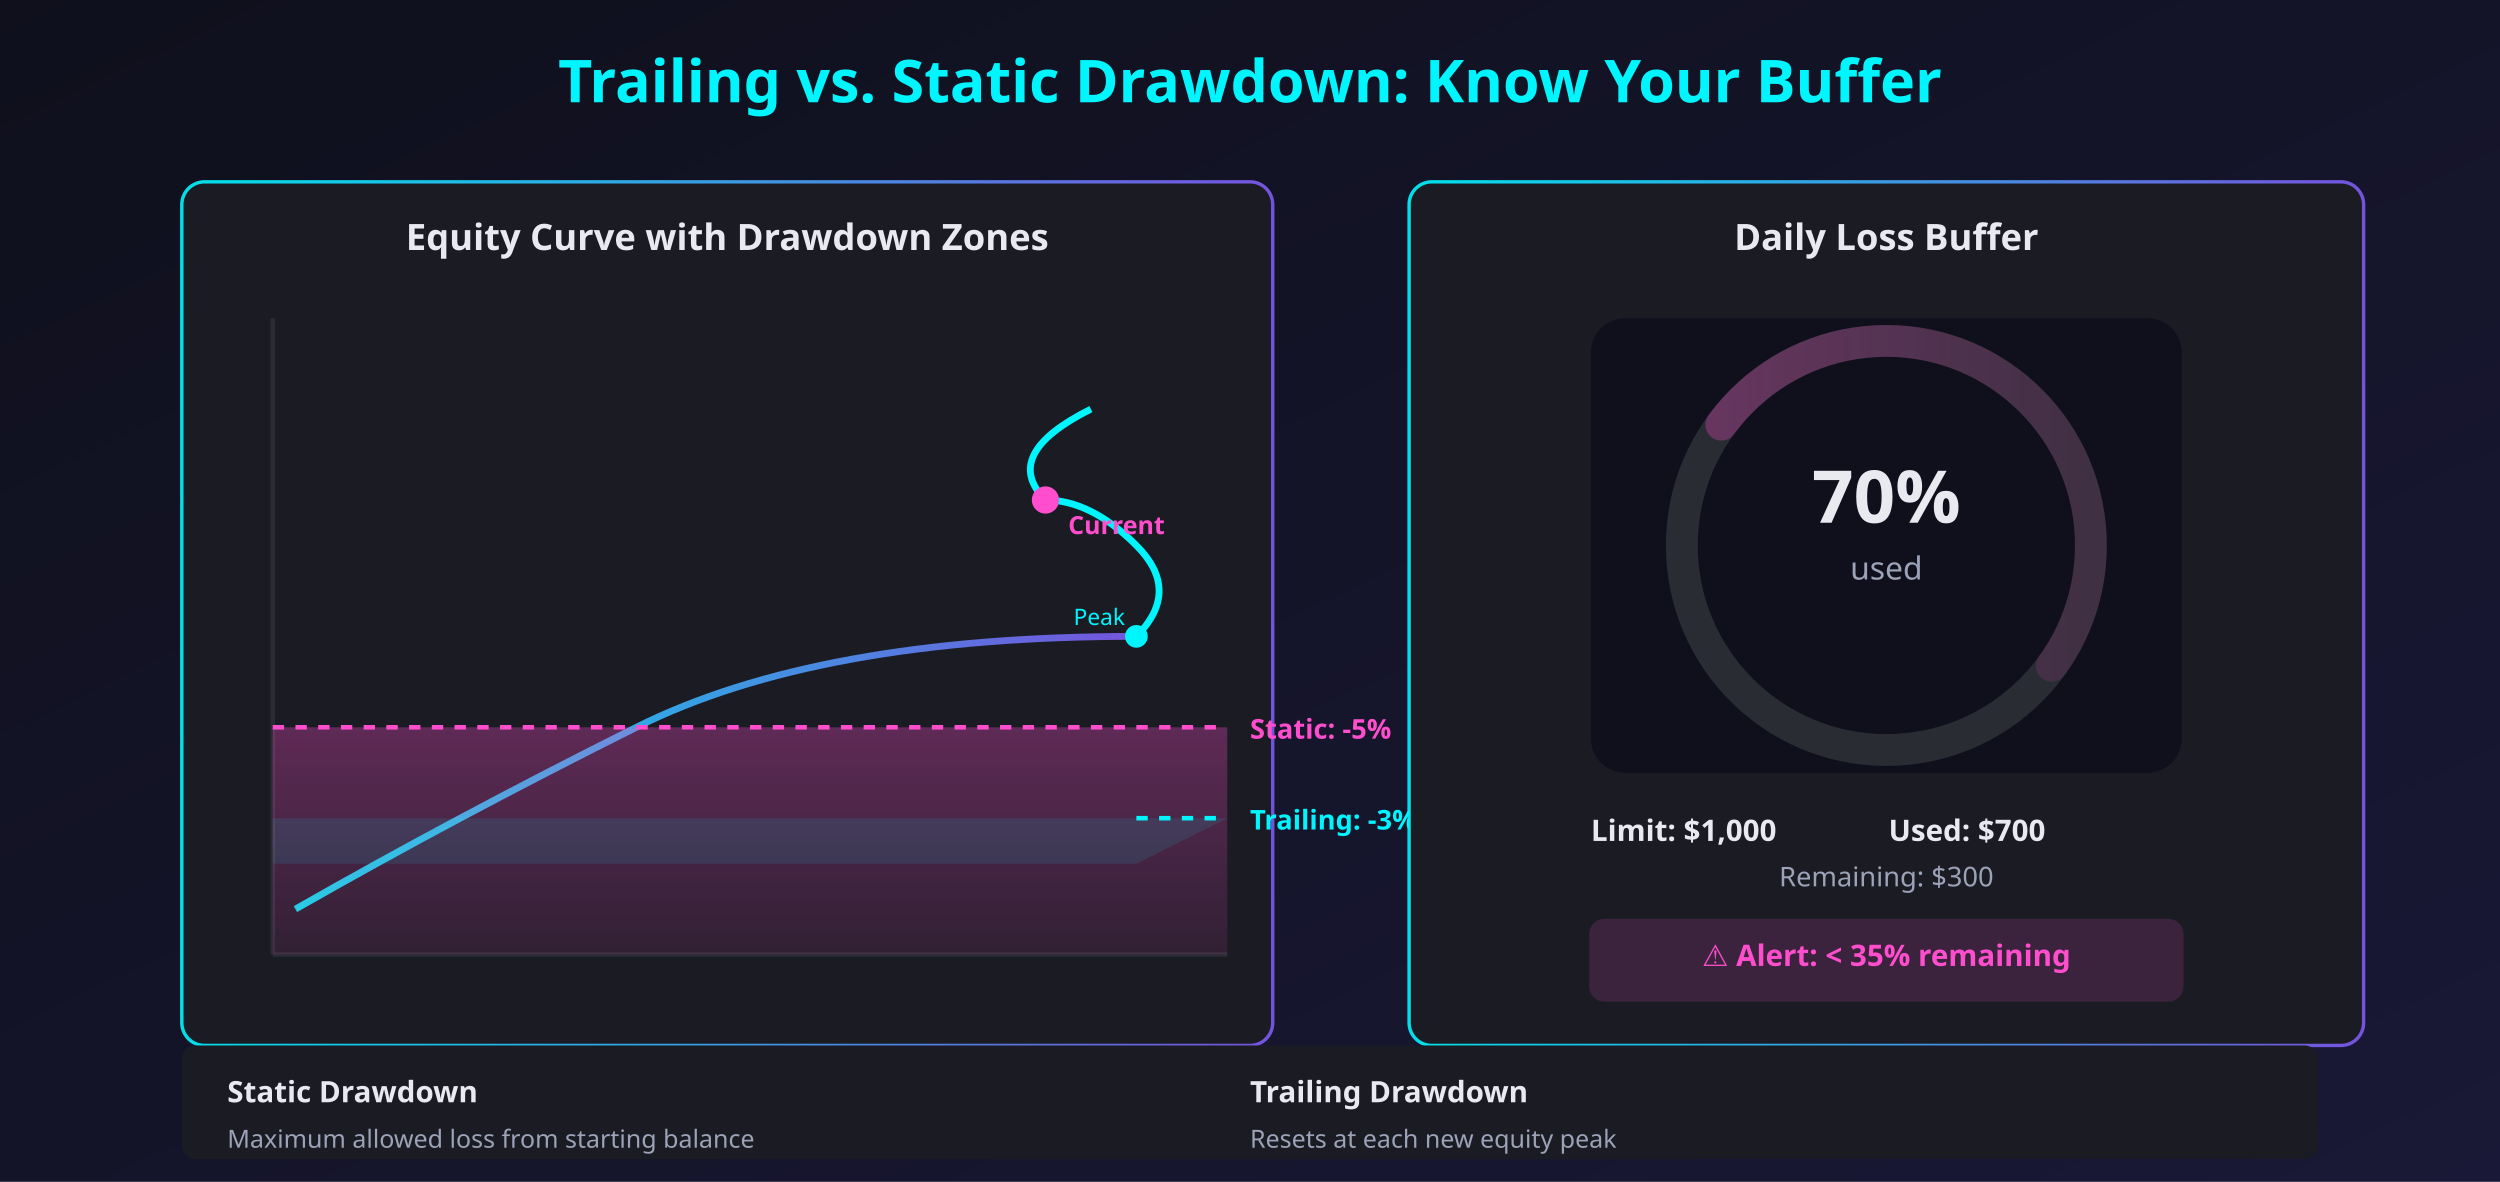
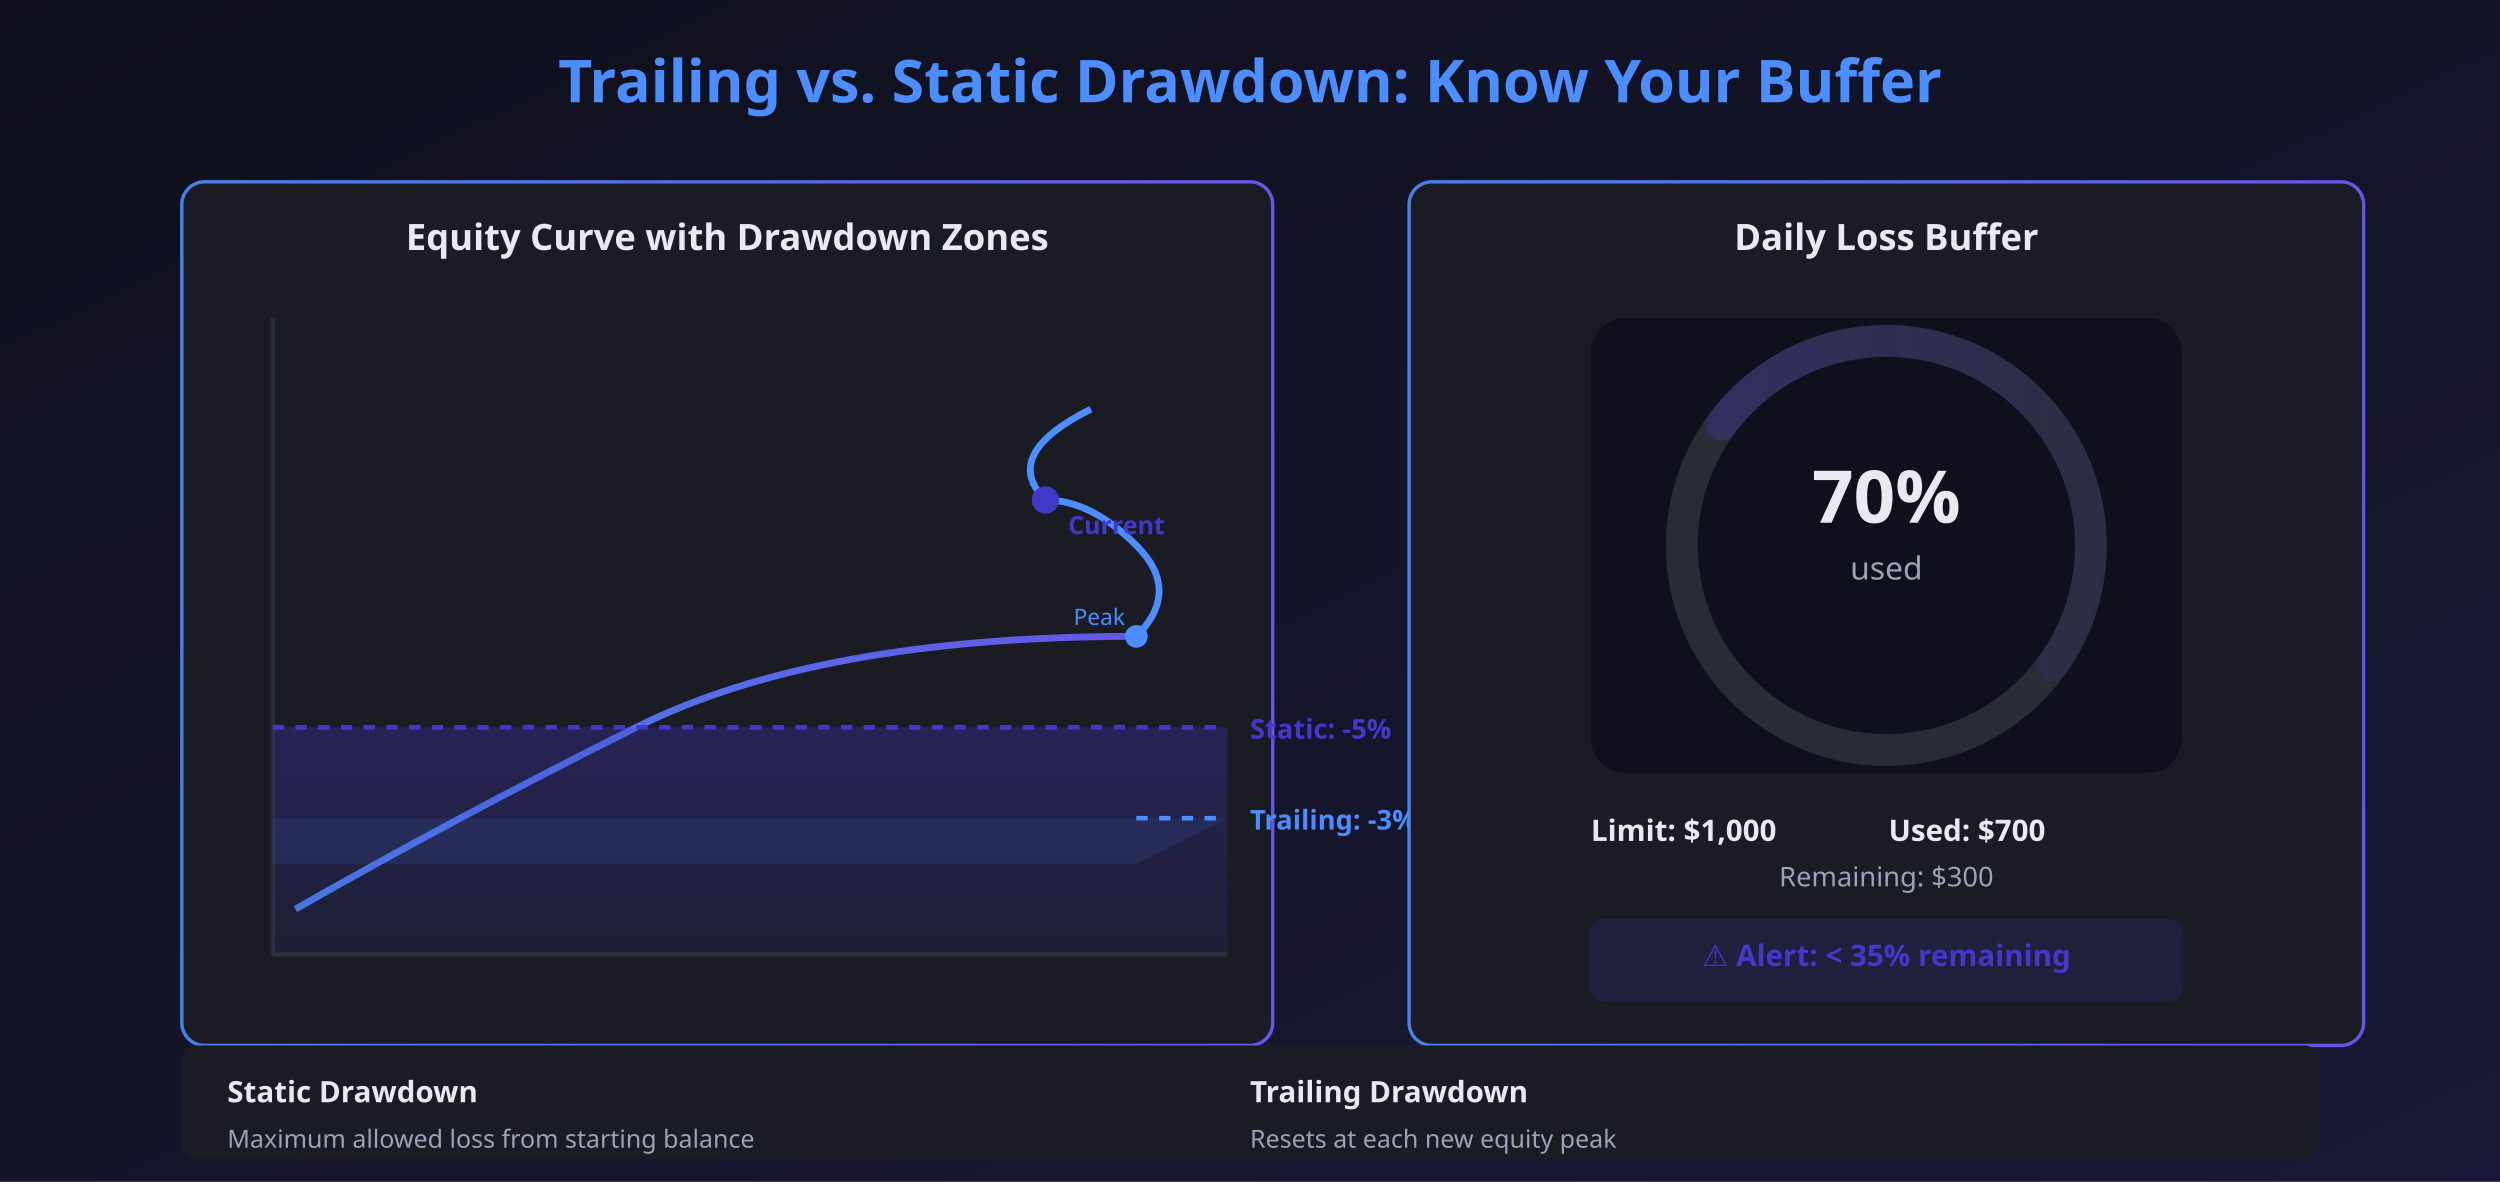
<svg xmlns="http://www.w3.org/2000/svg" viewBox="0 0 1100 520">
  <defs>
    <linearGradient id="draw-bg" x1="0%" y1="0%" x2="100%" y2="100%">
      <stop offset="0%" style="stop-color:#0f101c;stop-opacity:1" />
      <stop offset="100%" style="stop-color:#191836;stop-opacity:1" />
    </linearGradient>
    <linearGradient id="draw-accent" x1="0%" y1="0%" x2="100%" y2="0%">
-       <stop offset="0%" style="stop-color:#00f6ff;stop-opacity:0.9" />
-       <stop offset="100%" style="stop-color:#7f5af0;stop-opacity:0.9" />
+       <stop offset="0%" style="stop-color:#4c8dff;stop-opacity:0.9" />
+       <stop offset="100%" style="stop-color:#6d5dfc;stop-opacity:0.9" />
    </linearGradient>
    <linearGradient id="draw-danger" x1="0%" y1="0%" x2="0%" y2="100%">
-       <stop offset="0%" style="stop-color:#ff4ecd;stop-opacity:0.3" />
-       <stop offset="100%" style="stop-color:#ff4ecd;stop-opacity:0.1" />
+       <stop offset="0%" style="stop-color:#4338ca;stop-opacity:0.3" />
+       <stop offset="100%" style="stop-color:#4338ca;stop-opacity:0.1" />
    </linearGradient>
  </defs>
  <rect width="1100" height="520" fill="url(#draw-bg)" />
-   <text x="550" y="45" fill="#00f6ff" font-family="system-ui, sans-serif" font-size="26" font-weight="700" text-anchor="middle">Trailing vs. Static Drawdown: Know Your Buffer</text>
+   <text x="550" y="45" fill="#4c8dff" font-family="system-ui, sans-serif" font-size="26" font-weight="700" text-anchor="middle">Trailing vs. Static Drawdown: Know Your Buffer</text>
  <g transform="translate(80, 80)">
    <rect x="0" y="0" width="480" height="380" rx="10" fill="#1a1b23" stroke="url(#draw-accent)" stroke-width="1.5" />
    <text x="240" y="30" fill="#e9eaf0" font-family="system-ui, sans-serif" font-size="16" font-weight="600" text-anchor="middle">Equity Curve with Drawdown Zones</text>
    <line x1="40" y1="340" x2="460" y2="340" stroke="#2a2c34" stroke-width="2" />
    <line x1="40" y1="340" x2="40" y2="60" stroke="#2a2c34" stroke-width="2" />
    <path d="M 50,320 Q 120,280 200,240 T 420,200" fill="none" stroke="url(#draw-accent)" stroke-width="3" />
-     <path d="M 420,200 Q 440,180 420,160 T 380,140" fill="none" stroke="#00f6ff" stroke-width="3" />
-     <path d="M 380,140 Q 360,120 400,100" fill="none" stroke="#00f6ff" stroke-width="3" />
+     <path d="M 420,200 Q 440,180 420,160 T 380,140" fill="none" stroke="#4c8dff" stroke-width="3" />
+     <path d="M 380,140 Q 360,120 400,100" fill="none" stroke="#4c8dff" stroke-width="3" />
    <path d="M 40,240 L 460,240 L 460,340 L 40,340 Z" fill="url(#draw-danger)" />
-     <line x1="40" y1="240" x2="460" y2="240" stroke="#ff4ecd" stroke-width="2" stroke-dasharray="5,5" />
-     <text x="470" y="245" fill="#ff4ecd" font-family="system-ui, sans-serif" font-size="12" font-weight="600">Static: -5%</text>
-     <path d="M 40,280 L 460,280 L 420,300 L 40,300 Z" fill="#00f6ff" opacity="0.1" />
-     <line x1="420" y1="280" x2="460" y2="280" stroke="#00f6ff" stroke-width="2" stroke-dasharray="5,5" />
-     <text x="470" y="285" fill="#00f6ff" font-family="system-ui, sans-serif" font-size="12" font-weight="600">Trailing: -3%</text>
-     <circle cx="420" cy="200" r="5" fill="#00f6ff" />
-     <text x="415" y="195" fill="#00f6ff" font-family="system-ui, sans-serif" font-size="10" text-anchor="end">Peak</text>
-     <circle cx="380" cy="140" r="6" fill="#ff4ecd" />
-     <text x="390" y="155" fill="#ff4ecd" font-family="system-ui, sans-serif" font-size="11" font-weight="600">Current</text>
+     <line x1="40" y1="240" x2="460" y2="240" stroke="#4338ca" stroke-width="2" stroke-dasharray="5,5" />
+     <text x="470" y="245" fill="#4338ca" font-family="system-ui, sans-serif" font-size="12" font-weight="600">Static: -5%</text>
+     <path d="M 40,280 L 460,280 L 420,300 L 40,300 Z" fill="#4c8dff" opacity="0.1" />
+     <line x1="420" y1="280" x2="460" y2="280" stroke="#4c8dff" stroke-width="2" stroke-dasharray="5,5" />
+     <text x="470" y="285" fill="#4c8dff" font-family="system-ui, sans-serif" font-size="12" font-weight="600">Trailing: -3%</text>
+     <circle cx="420" cy="200" r="5" fill="#4c8dff" />
+     <text x="415" y="195" fill="#4c8dff" font-family="system-ui, sans-serif" font-size="10" text-anchor="end">Peak</text>
+     <circle cx="380" cy="140" r="6" fill="#4338ca" />
+     <text x="390" y="155" fill="#4338ca" font-family="system-ui, sans-serif" font-size="11" font-weight="600">Current</text>
  </g>
  <g transform="translate(620, 80)">
    <rect x="0" y="0" width="420" height="380" rx="10" fill="#1a1b23" stroke="url(#draw-accent)" stroke-width="1.5" />
    <text x="210" y="30" fill="#e9eaf0" font-family="system-ui, sans-serif" font-size="16" font-weight="600" text-anchor="middle">Daily Loss Buffer</text>
    <rect x="80" y="60" width="260" height="200" rx="15" fill="#0f101c" />
    <g transform="translate(210, 160)">
      <circle cx="0" cy="0" r="90" fill="none" stroke="#2a2c34" stroke-width="14" />
      <circle cx="0" cy="0" r="90" fill="none" stroke="url(#draw-danger)" stroke-width="14" stroke-dasharray="283" stroke-dashoffset="85" transform="rotate(-90)" stroke-linecap="round" />
      <text x="0" y="-10" fill="#e9eaf0" font-family="system-ui, sans-serif" font-size="32" font-weight="700" text-anchor="middle">70%</text>
      <text x="0" y="15" fill="#9ca3b8" font-family="system-ui, sans-serif" font-size="14" text-anchor="middle">used</text>
    </g>
    <text x="80" y="290" fill="#e9eaf0" font-family="system-ui, sans-serif" font-size="13" font-weight="600">Limit: $1,000</text>
    <text x="280" y="290" fill="#e9eaf0" font-family="system-ui, sans-serif" font-size="13" font-weight="600" text-anchor="end">Used: $700</text>
    <text x="210" y="310" fill="#9ca3b8" font-family="system-ui, sans-serif" font-size="12" text-anchor="middle">Remaining: $300</text>
-     <rect x="80" y="325" width="260" height="35" rx="6" fill="#ff4ecd" opacity="0.15" stroke="#ff4ecd" stroke-width="1.5" />
-     <text x="210" y="345" fill="#ff4ecd" font-family="system-ui, sans-serif" font-size="13" font-weight="600" text-anchor="middle">⚠️ Alert: &lt; 35% remaining</text>
+     <rect x="80" y="325" width="260" height="35" rx="6" fill="#4338ca" opacity="0.15" stroke="#4338ca" stroke-width="1.5" />
+     <text x="210" y="345" fill="#4338ca" font-family="system-ui, sans-serif" font-size="13" font-weight="600" text-anchor="middle">⚠️ Alert: &lt; 35% remaining</text>
  </g>
  <rect x="80" y="460" width="940" height="50" rx="6" fill="#1a1b23" />
  <text x="100" y="485" fill="#e9eaf0" font-family="system-ui, sans-serif" font-size="13" font-weight="600">Static Drawdown</text>
  <text x="100" y="505" fill="#9ca3b8" font-family="system-ui, sans-serif" font-size="11">Maximum allowed loss from starting balance</text>
  <text x="550" y="485" fill="#e9eaf0" font-family="system-ui, sans-serif" font-size="13" font-weight="600">Trailing Drawdown</text>
  <text x="550" y="505" fill="#9ca3b8" font-family="system-ui, sans-serif" font-size="11">Resets at each new equity peak</text>
</svg>
